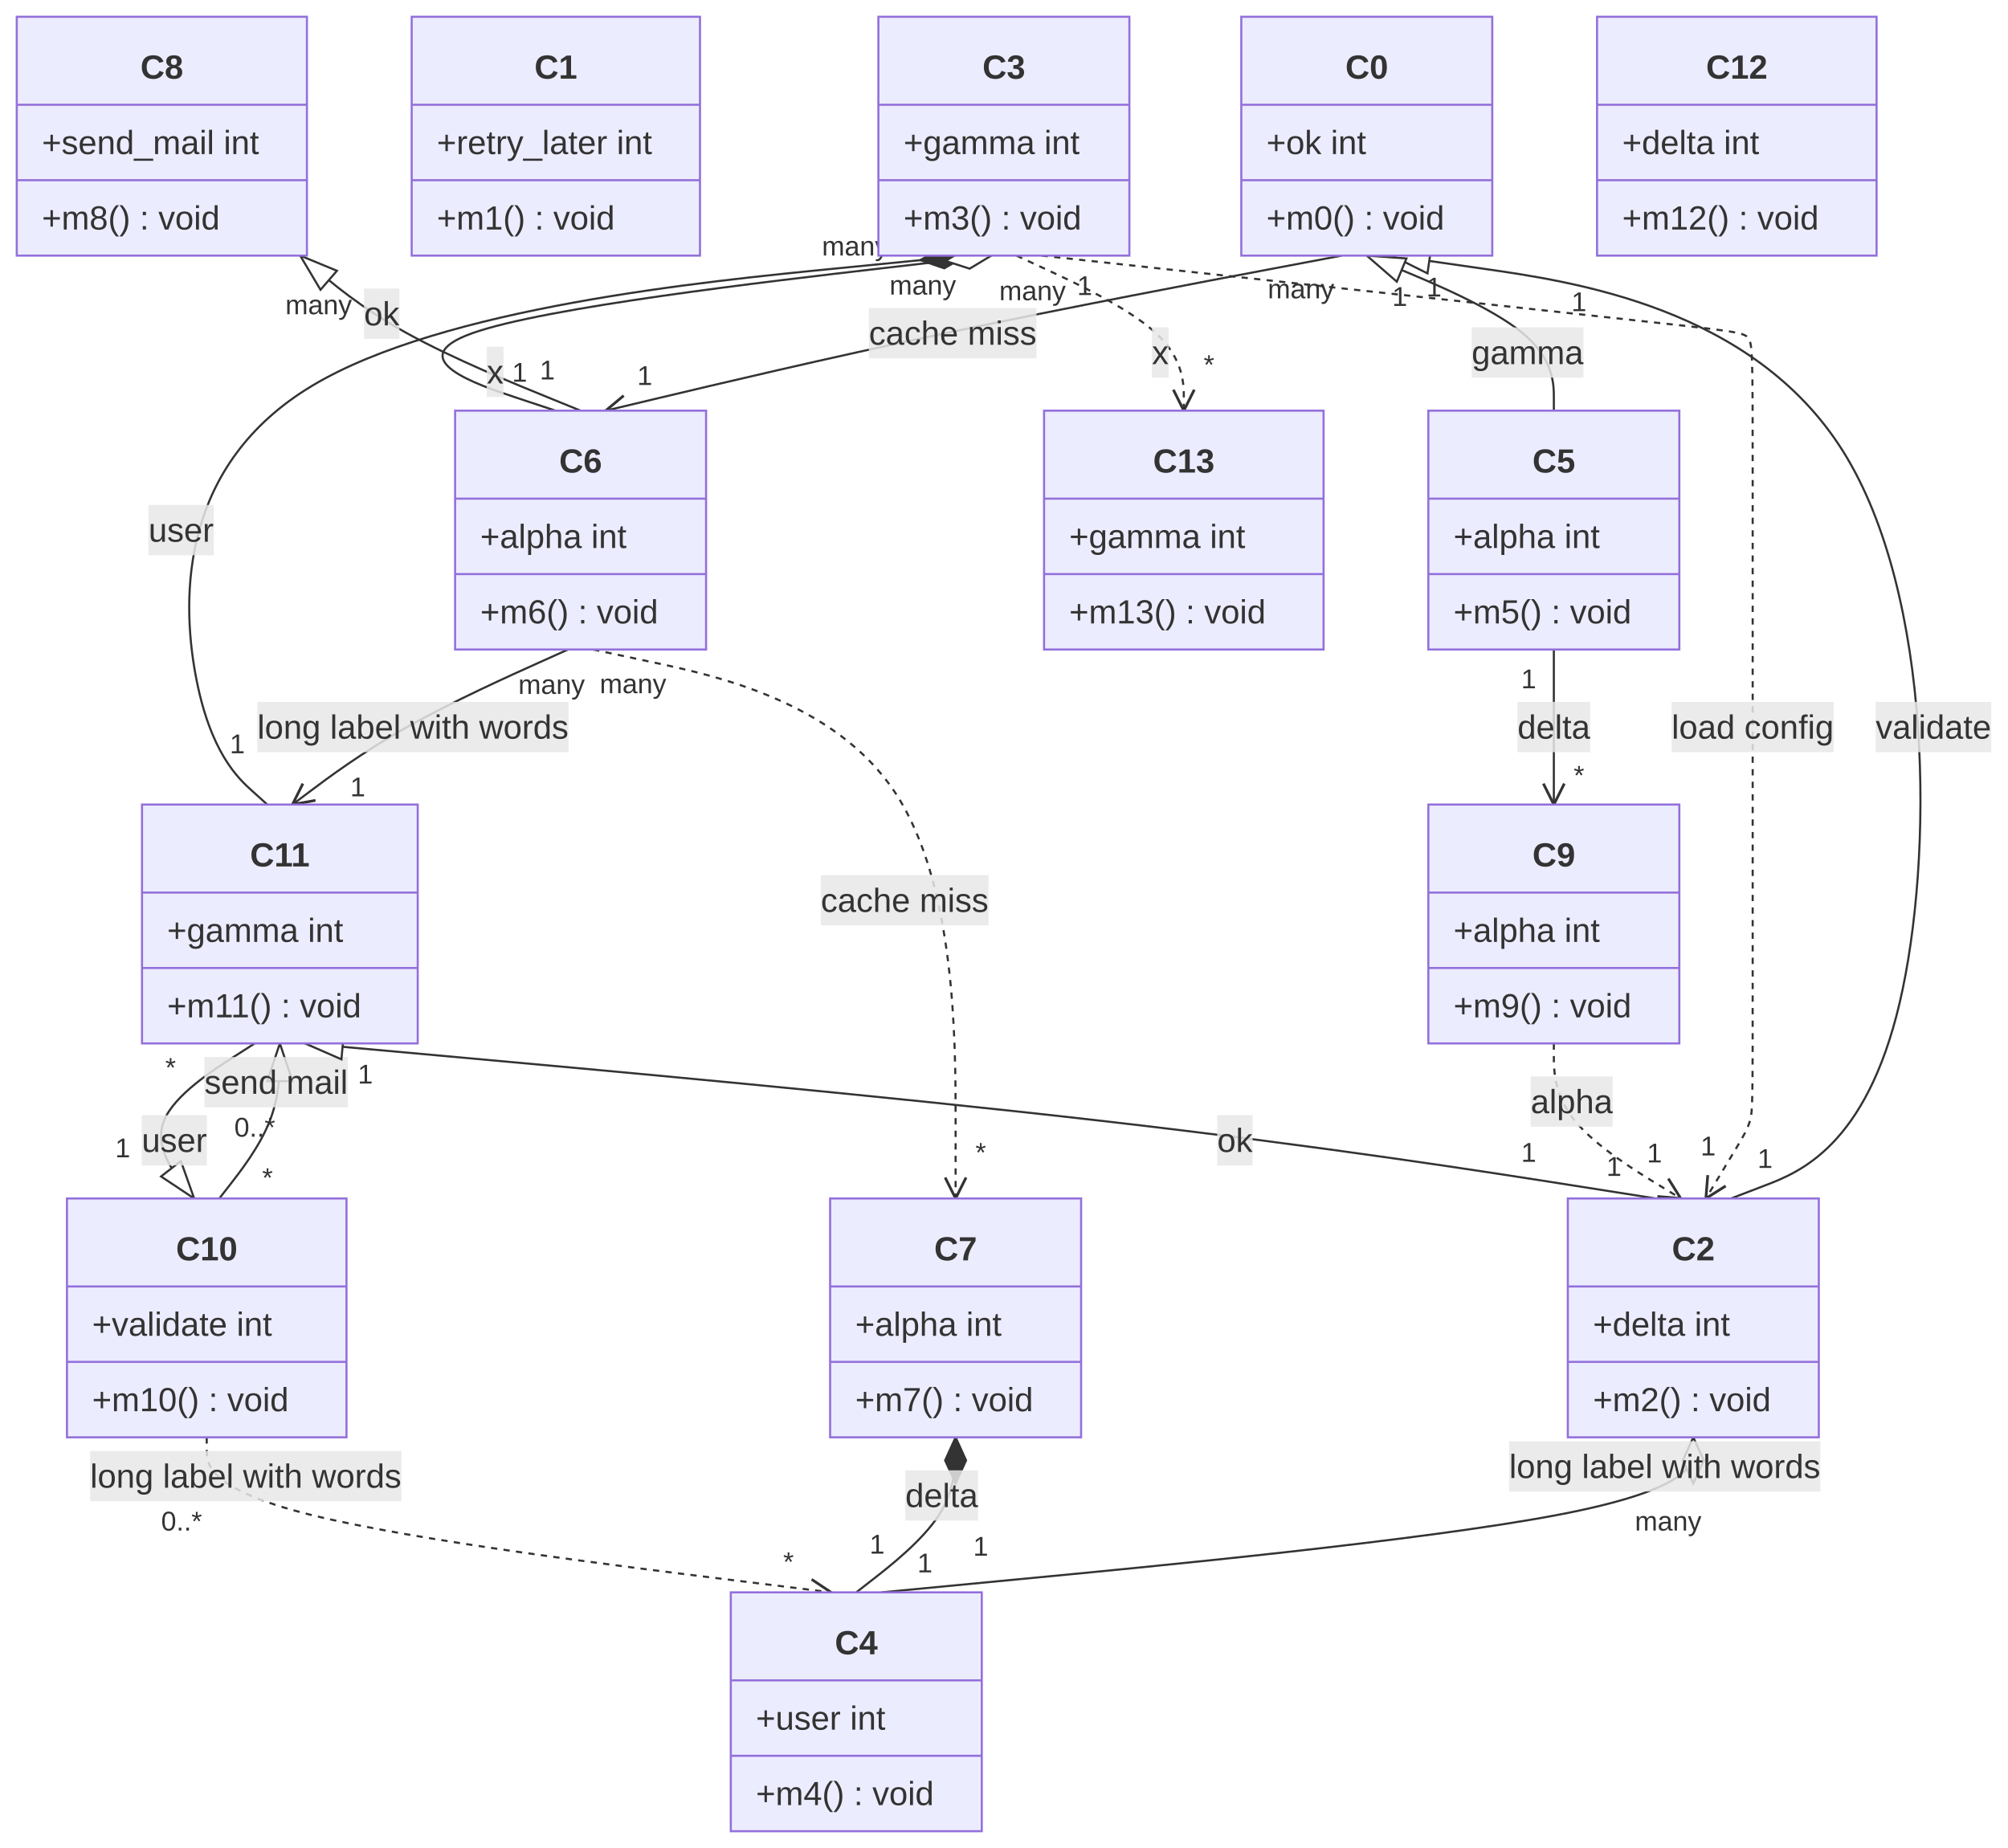
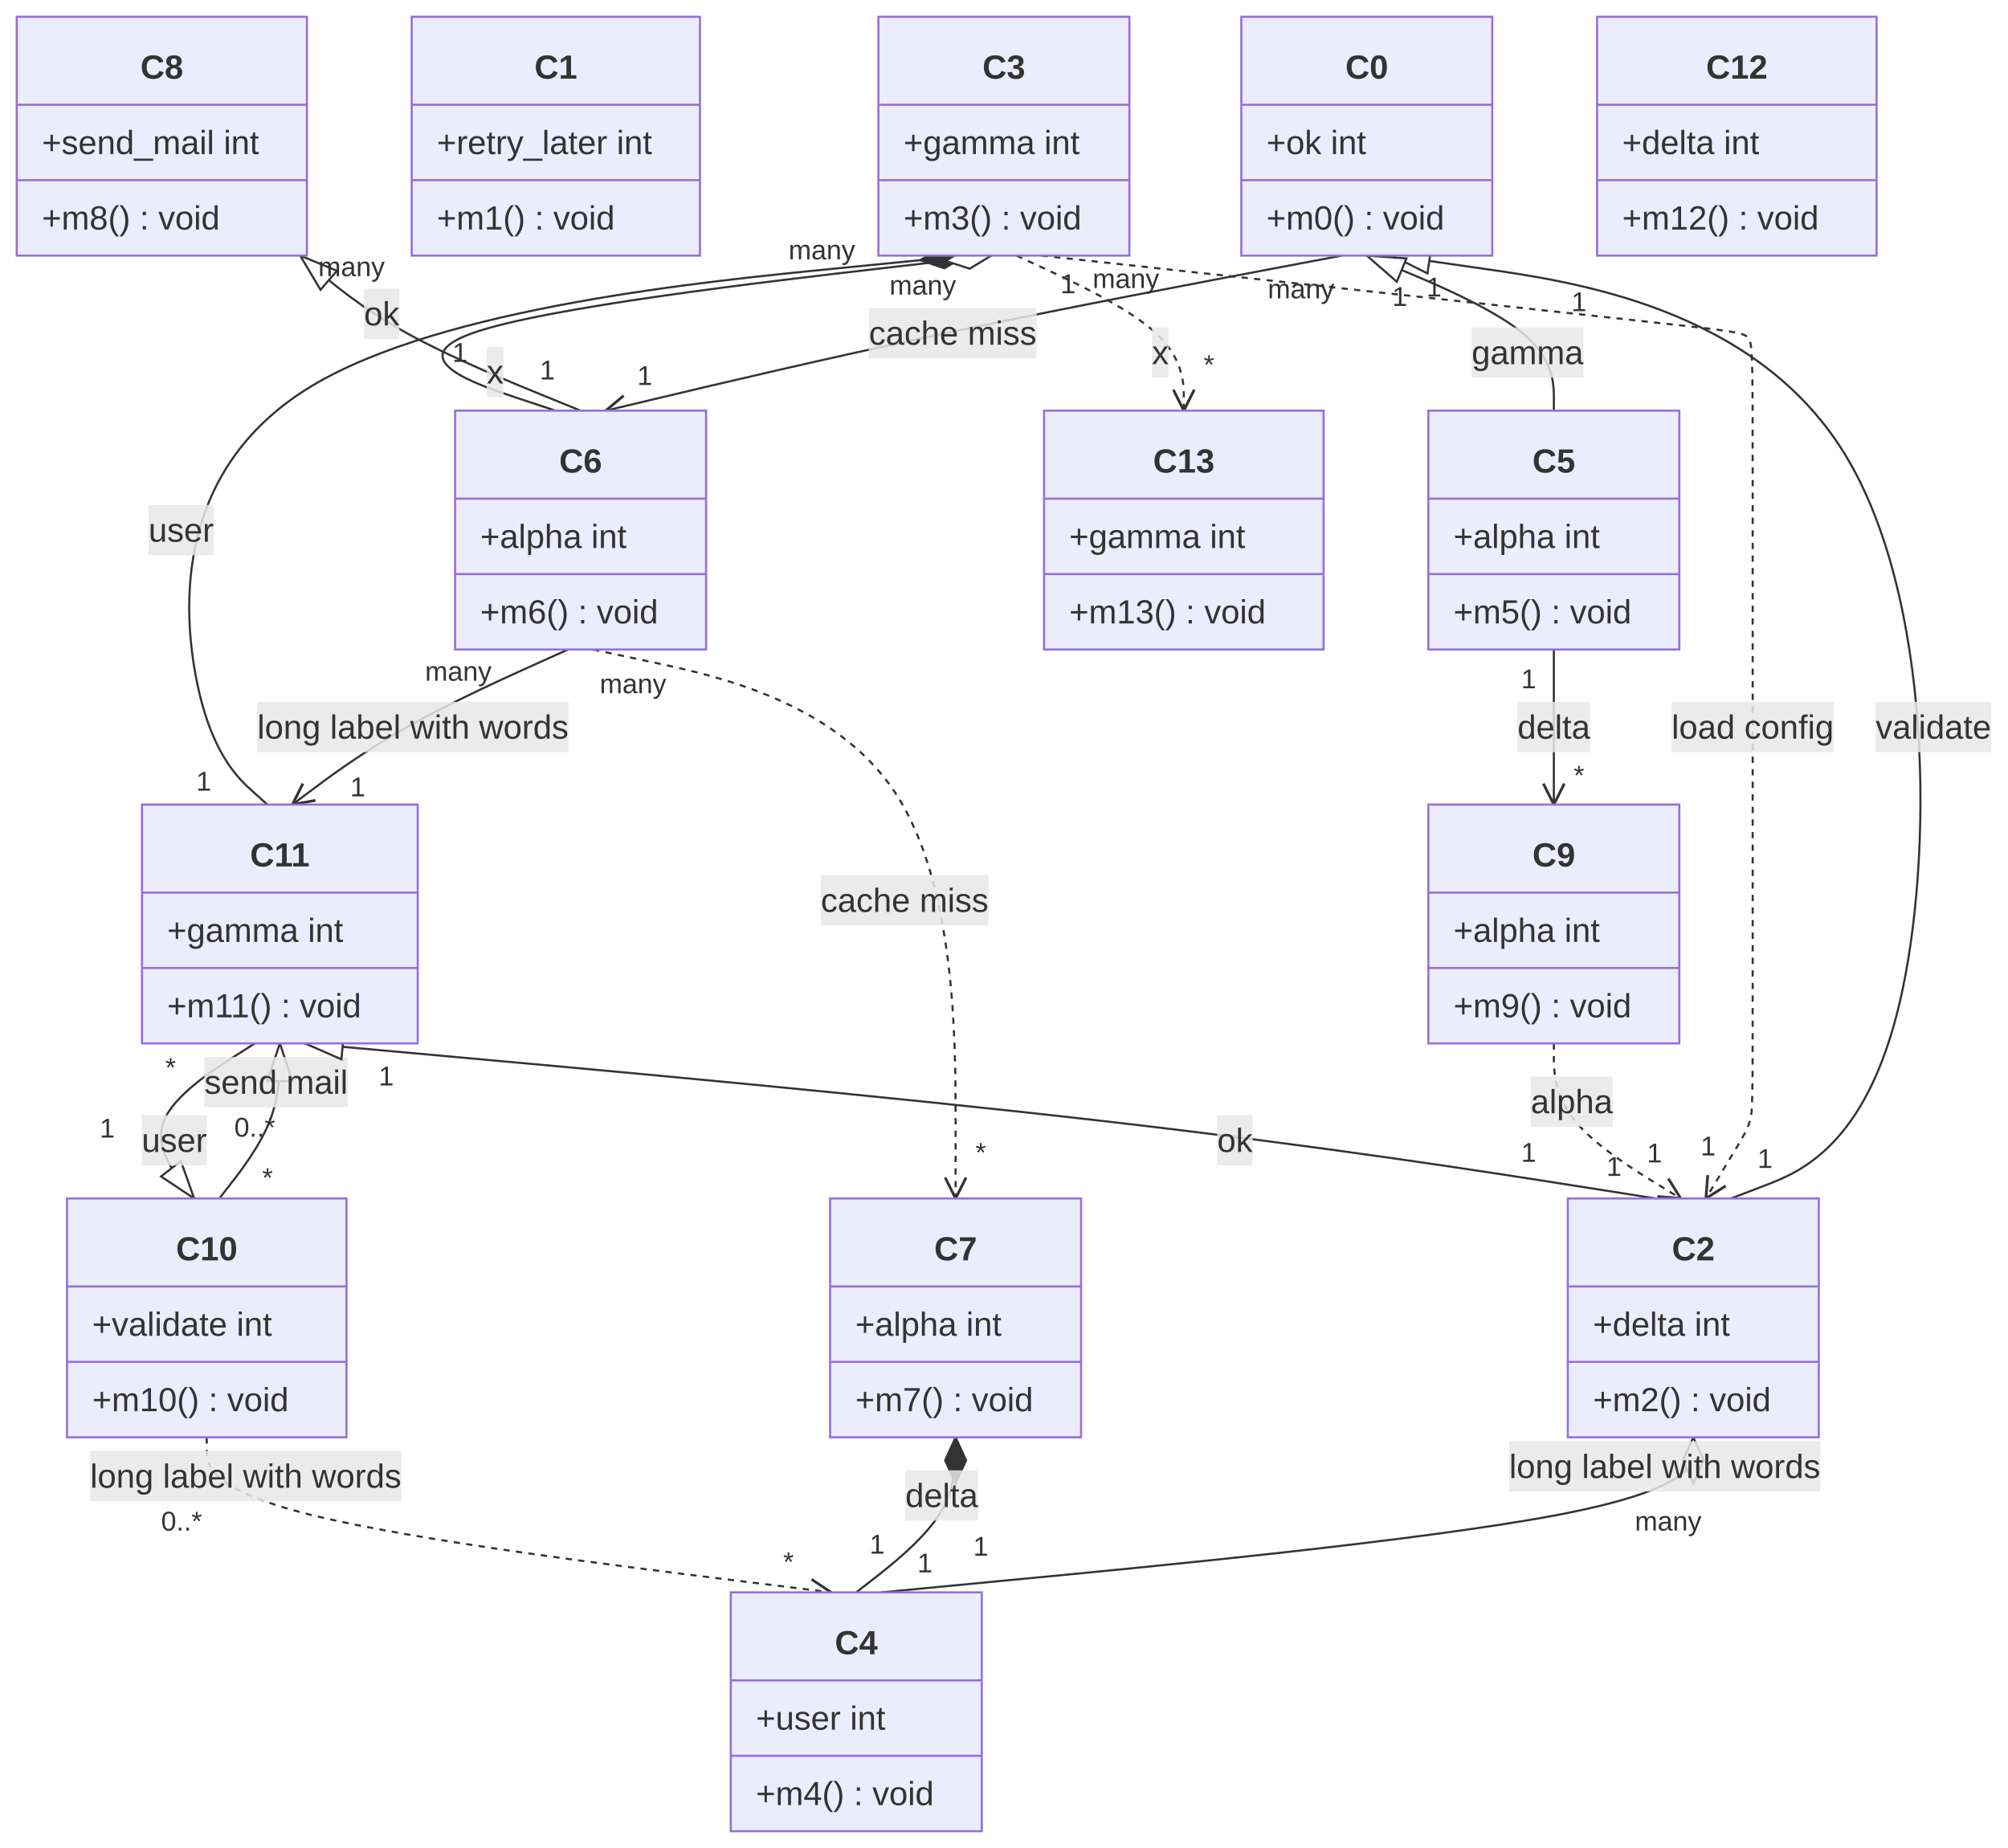
<svg xmlns="http://www.w3.org/2000/svg" id="mermaid" class="classDiagram" width="958.29" height="882" viewBox="-827.37 -8 958.29 882" role="graphics-document document" aria-roledescription="classDiagram">
  <style>#mermaid{font-family:"trebuchet ms",verdana,arial,sans-serif;font-size:16px;fill:#333;}#mermaid .cls{fill:#ECECFF;stroke:#9370DB;stroke-width:1px;}#mermaid .div{stroke:#9370DB;stroke-width:1px;}#mermaid .rel{fill:none;stroke:#333;stroke-width:1px;}#mermaid .rel.dot{stroke-dasharray:3,3;}#mermaid .lbl{fill:#e8e8e8;opacity:0.85;}#mermaid .card{font-size:13px;}#mermaid .ns{fill:#ffffde;stroke:#aaaa33;stroke-width:1px;}#mermaid .note{fill:#fff5ad;stroke:#aaaa33;stroke-width:1px;}#mermaid .static{text-decoration:underline;}#mermaid .abstract{font-style:italic;}#mermaid .title{font-weight:bold;}#mermaid .ann{font-size:14px;}</style>
  <rect x="-827.37" y="-8" width="958.29" height="882" fill="white" />
  <defs>
    <marker id="cl-ext-s" viewBox="0 0 20 14" refX="1" refY="7" markerWidth="20" markerHeight="14" markerUnits="userSpaceOnUse" orient="auto">
      <path d="M1,7 L19,1 L19,13 z" fill="#fff" stroke="#333" />
    </marker>
    <marker id="cl-ext-e" viewBox="0 0 20 14" refX="19" refY="7" markerWidth="20" markerHeight="14" markerUnits="userSpaceOnUse" orient="auto">
      <path d="M19,7 L1,1 L1,13 z" fill="#fff" stroke="#333" />
    </marker>
    <marker id="cl-comp-s" viewBox="0 0 24 12" refX="1" refY="6" markerWidth="24" markerHeight="12" markerUnits="userSpaceOnUse" orient="auto">
      <path d="M1,6 L12,1 L23,6 L12,11 z" fill="#333" stroke="#333" />
    </marker>
    <marker id="cl-comp-e" viewBox="0 0 24 12" refX="23" refY="6" markerWidth="24" markerHeight="12" markerUnits="userSpaceOnUse" orient="auto">
      <path d="M1,6 L12,1 L23,6 L12,11 z" fill="#333" stroke="#333" />
    </marker>
    <marker id="cl-agg-s" viewBox="0 0 24 12" refX="1" refY="6" markerWidth="24" markerHeight="12" markerUnits="userSpaceOnUse" orient="auto">
      <path d="M1,6 L12,1 L23,6 L12,11 z" fill="#fff" stroke="#333" />
    </marker>
    <marker id="cl-agg-e" viewBox="0 0 24 12" refX="23" refY="6" markerWidth="24" markerHeight="12" markerUnits="userSpaceOnUse" orient="auto">
      <path d="M1,6 L12,1 L23,6 L12,11 z" fill="#fff" stroke="#333" />
    </marker>
    <marker id="cl-arrow-s" viewBox="0 0 12 12" refX="1" refY="6" markerWidth="12" markerHeight="12" markerUnits="userSpaceOnUse" orient="auto">
      <path d="M11,1 L1,6 L11,11" fill="none" stroke="#333" stroke-width="1.3" />
    </marker>
    <marker id="cl-arrow-e" viewBox="0 0 12 12" refX="11" refY="6" markerWidth="12" markerHeight="12" markerUnits="userSpaceOnUse" orient="auto">
      <path d="M1,1 L11,6 L1,11" fill="none" stroke="#333" stroke-width="1.3" />
    </marker>
    <marker id="cl-lolli-s" viewBox="0 0 14 14" refX="1" refY="7" markerWidth="14" markerHeight="14" markerUnits="userSpaceOnUse" orient="auto">
      <circle cx="7" cy="7" r="6" fill="#fff" stroke="#333" />
    </marker>
    <marker id="cl-lolli-e" viewBox="0 0 14 14" refX="13" refY="7" markerWidth="14" markerHeight="14" markerUnits="userSpaceOnUse" orient="auto">
      <circle cx="7" cy="7" r="6" fill="#fff" stroke="#333" />
    </marker>
  </defs>
  <path class="rel" d="M-163.09,114L-120.02,120.17C-76.95,126.33 9.19,138.67 52.27,207.5C95.34,276.33 95.34,401.67 79.24,470.5C63.14,539.33 30.94,551.67 14.84,557.83L-1.26,564" marker-start="url(#cl-ext-s)" />
  <text class="card" x="-143.02" y="129" text-anchor="middle" dominant-baseline="central">1</text>
  <text class="card" x="14.99" y="544.92" text-anchor="middle" dominant-baseline="central">1</text>
  <rect class="lbl" x="67.76" y="327" width="55.16" height="24" />
  <text x="95.34" y="339" text-anchor="middle" dominant-baseline="central">validate</text>
  <path class="rel dot" d="M-342.28,114L-328.97,120.17C-315.66,126.33 -289.03,138.67 -275.72,151C-262.41,163.33 -262.41,175.67 -262.41,181.83L-262.41,188" marker-end="url(#cl-arrow-e)" />
-   <text class="card" x="-334.62" y="130.77" text-anchor="middle" dominant-baseline="central">many</text>
+   <text class="card" x="-290.05" y="124.97" text-anchor="middle" dominant-baseline="central">many</text>
  <text class="card" x="-250.41" y="166" text-anchor="middle" dominant-baseline="central">*</text>
  <rect class="lbl" x="-277.64" y="148.25" width="8" height="24" />
  <text x="-273.64" y="160.25" text-anchor="middle" dominant-baseline="central">x</text>
  <path class="rel" d="M-19.26,678L-19.26,684.17C-19.26,690.33 -19.26,702.67 -83.84,715C-148.41,727.33 -277.57,739.67 -342.15,745.83L-406.73,752" marker-start="url(#cl-agg-s)" />
  <text class="card" x="-31.26" y="718" text-anchor="middle" dominant-baseline="central">many</text>
  <text class="card" x="-385.97" y="737.96" text-anchor="middle" dominant-baseline="central">1</text>
  <rect class="lbl" x="-107.15" y="679.88" width="148.53" height="24" />
  <text x="-32.88" y="691.88" text-anchor="middle" dominant-baseline="central">long label with words</text>
  <path class="rel" d="M-187.09,114L-219.7,120.17C-252.3,126.33 -317.51,138.67 -376.04,151C-434.57,163.33 -486.43,175.67 -512.36,181.83L-538.29,188" marker-end="url(#cl-arrow-e)" />
  <text class="card" x="-206.48" y="129.88" text-anchor="middle" dominant-baseline="central">many</text>
  <text class="card" x="-519.66" y="171.24" text-anchor="middle" dominant-baseline="central">1</text>
  <rect class="lbl" x="-412.72" y="139" width="80.03" height="24" />
  <text x="-372.7" y="151" text-anchor="middle" dominant-baseline="central">cache miss</text>
  <path class="rel" d="M-556.29,302L-570,308.17C-583.72,314.33 -611.15,326.67 -633.07,339C-654.99,351.33 -671.4,363.67 -679.6,369.83L-687.81,376" marker-end="url(#cl-arrow-e)" />
-   <text class="card" x="-564.14" y="318.69" text-anchor="middle" dominant-baseline="central">many</text>
+   <text class="card" x="-608.64" y="312.38" text-anchor="middle" dominant-baseline="central">many</text>
  <text class="card" x="-656.62" y="367.57" text-anchor="middle" dominant-baseline="central">1</text>
  <rect class="lbl" x="-704.58" y="327" width="148.53" height="24" />
  <text x="-630.31" y="339" text-anchor="middle" dominant-baseline="central">long label with words</text>
  <path class="rel" d="M-371.32,678L-371.32,684.17C-371.32,690.33 -371.32,702.67 -379.22,715C-387.12,727.33 -402.92,739.67 -410.82,745.83L-418.73,752" marker-start="url(#cl-comp-s)" />
  <text class="card" x="-359.32" y="730" text-anchor="middle" dominant-baseline="central">1</text>
  <text class="card" x="-408.77" y="729" text-anchor="middle" dominant-baseline="central">1</text>
  <rect class="lbl" x="-395.34" y="693.75" width="34.7" height="24" />
  <text x="-377.98" y="705.75" text-anchor="middle" dominant-baseline="central">delta</text>
  <path class="rel" d="M-734.71,564L-739.53,557.83C-744.34,551.67 -753.98,539.33 -749.16,527C-744.34,514.67 -725.08,502.33 -715.44,496.17L-705.81,490" marker-start="url(#cl-ext-s)" />
-   <text class="card" x="-768.79" y="539.86" text-anchor="middle" dominant-baseline="central">1</text>
+   <text class="card" x="-776.18" y="530.41" text-anchor="middle" dominant-baseline="central">1</text>
  <text class="card" x="-745.97" y="501.46" text-anchor="middle" dominant-baseline="central">*</text>
  <rect class="lbl" x="-759.76" y="524.25" width="31.13" height="24" />
  <text x="-744.19" y="536.25" text-anchor="middle" dominant-baseline="central">user</text>
  <path class="rel" d="M-693.81,490L-693.81,496.17C-693.81,502.33 -693.81,514.67 -698.63,527C-703.44,539.33 -713.08,551.67 -717.89,557.83L-722.71,564" marker-start="url(#cl-ext-s)" />
  <text class="card" x="-705.81" y="530" text-anchor="middle" dominant-baseline="central">0..*</text>
  <text class="card" x="-699.71" y="554.05" text-anchor="middle" dominant-baseline="central">*</text>
  <rect class="lbl" x="-729.86" y="496.5" width="68.48" height="24" />
  <text x="-695.61" y="508.5" text-anchor="middle" dominant-baseline="central">send mail</text>
  <path class="rel dot" d="M-728.71,678L-728.71,684.17C-728.71,690.33 -728.71,702.67 -679.05,715C-629.38,727.33 -530.05,739.67 -480.39,745.83L-430.73,752" marker-end="url(#cl-arrow-e)" />
  <text class="card" x="-740.71" y="718" text-anchor="middle" dominant-baseline="central">0..*</text>
  <text class="card" x="-451.08" y="737.38" text-anchor="middle" dominant-baseline="central">*</text>
  <rect class="lbl" x="-784.35" y="684.5" width="148.53" height="24" />
  <text x="-710.09" y="696.5" text-anchor="middle" dominant-baseline="central">long label with words</text>
  <path class="rel dot" d="M-330.28,114L-276.04,119.91C-221.8,125.83 -113.33,137.66 -56.77,143.82C-0.21,149.99 4.43,150.49 6.75,153.08C9.07,155.67 9.07,160.33 9.07,220.67C9.07,281 9.07,397 9.07,457.33C9.07,517.67 9.07,522.33 7.86,526.66C6.65,531 4.24,534.99 0.52,541.16C-3.2,547.32 -8.23,555.66 -10.74,559.83L-13.26,564" marker-end="url(#cl-arrow-e)" />
-   <text class="card" x="-309.71" y="128.31" text-anchor="middle" dominant-baseline="central">1</text>
+   <text class="card" x="-317.66" y="127.45" text-anchor="middle" dominant-baseline="central">1</text>
  <text class="card" x="-12.17" y="538.96" text-anchor="middle" dominant-baseline="central">1</text>
  <rect class="lbl" x="-29.63" y="327" width="77.39" height="24" />
  <text x="9.07" y="339" text-anchor="middle" dominant-baseline="central">load config</text>
  <path class="rel" d="M-366.28,114L-428.72,120.17C-491.16,126.33 -616.05,138.67 -678.5,176.17C-740.94,213.67 -740.94,276.33 -734.09,313.83C-727.23,351.33 -713.52,363.67 -706.66,369.83L-699.81,376" marker-start="url(#cl-comp-s)" />
  <text class="card" x="-386.99" y="128.1" text-anchor="middle" dominant-baseline="central">many</text>
-   <text class="card" x="-714.09" y="347.02" text-anchor="middle" dominant-baseline="central">1</text>
+   <text class="card" x="-730.14" y="364.86" text-anchor="middle" dominant-baseline="central">1</text>
  <rect class="lbl" x="-756.5" y="233" width="31.13" height="24" />
  <text x="-740.94" y="245" text-anchor="middle" dominant-baseline="central">user</text>
  <path class="rel" d="M-85.82,302L-85.82,376" marker-end="url(#cl-arrow-e)" />
  <text class="card" x="-97.82" y="316" text-anchor="middle" dominant-baseline="central">1</text>
  <text class="card" x="-73.82" y="362" text-anchor="middle" dominant-baseline="central">*</text>
  <rect class="lbl" x="-103.18" y="327" width="34.7" height="24" />
  <text x="-85.82" y="339" text-anchor="middle" dominant-baseline="central">delta</text>
  <path class="rel dot" d="M-544.29,302L-515.46,308.17C-486.63,314.33 -428.97,326.67 -400.15,370.33C-371.32,414 -371.32,489 -371.32,526.5L-371.32,564" marker-end="url(#cl-arrow-e)" />
  <text class="card" x="-525.28" y="318.34" text-anchor="middle" dominant-baseline="central">many</text>
  <text class="card" x="-359.32" y="542" text-anchor="middle" dominant-baseline="central">*</text>
  <rect class="lbl" x="-435.66" y="409.69" width="80.03" height="24" />
  <text x="-395.64" y="421.69" text-anchor="middle" dominant-baseline="central">cache miss</text>
  <path class="rel" d="M-684.11,114L-676.97,120.17C-669.83,126.33 -655.55,138.67 -633.24,151C-610.94,163.33 -580.61,175.67 -565.45,181.83L-550.29,188" marker-start="url(#cl-ext-s)" />
-   <text class="card" x="-675.3" y="137.46" text-anchor="middle" dominant-baseline="central">many</text>
+   <text class="card" x="-659.62" y="119.29" text-anchor="middle" dominant-baseline="central">many</text>
  <text class="card" x="-566.15" y="168.6" text-anchor="middle" dominant-baseline="central">1</text>
  <rect class="lbl" x="-653.66" y="129.75" width="16.91" height="24" />
  <text x="-645.21" y="141.75" text-anchor="middle" dominant-baseline="central">ok</text>
  <path class="rel" d="M-354.28,114L-407.52,120.17C-460.76,126.33 -567.24,138.67 -601.9,151C-636.57,163.33 -599.43,175.67 -580.86,181.83L-562.29,188" marker-start="url(#cl-agg-s)" />
-   <text class="card" x="-419.23" y="109.44" text-anchor="middle" dominant-baseline="central">many</text>
-   <text class="card" x="-579.39" y="169.68" text-anchor="middle" dominant-baseline="central">1</text>
+   <text class="card" x="-435.13" y="111.28" text-anchor="middle" dominant-baseline="central">many</text>
+   <text class="card" x="-607.86" y="160.22" text-anchor="middle" dominant-baseline="central">1</text>
  <rect class="lbl" x="-595.07" y="157.5" width="8" height="24" />
  <text x="-591.07" y="169.5" text-anchor="middle" dominant-baseline="central">x</text>
  <path class="rel dot" d="M-85.82,490L-85.82,496.17C-85.82,502.33 -85.82,514.67 -75.73,527C-65.64,539.33 -45.45,551.67 -35.35,557.83L-25.26,564" marker-end="url(#cl-arrow-e)" />
  <text class="card" x="-97.82" y="542" text-anchor="middle" dominant-baseline="central">1</text>
  <text class="card" x="-37.78" y="542.29" text-anchor="middle" dominant-baseline="central">1</text>
  <rect class="lbl" x="-96.89" y="505.75" width="39.16" height="24" />
  <text x="-77.31" y="517.75" text-anchor="middle" dominant-baseline="central">alpha</text>
  <path class="rel" d="M-175.09,114L-160.21,120.17C-145.34,126.33 -115.58,138.67 -100.7,151C-85.82,163.33 -85.82,175.67 -85.82,181.83L-85.82,188" marker-start="url(#cl-ext-s)" />
  <text class="card" x="-159.36" y="133.51" text-anchor="middle" dominant-baseline="central">1</text>
  <text class="card" x="-73.82" y="136" text-anchor="middle" dominant-baseline="central">1</text>
  <rect class="lbl" x="-125.06" y="148.25" width="53.36" height="24" />
  <text x="-98.38" y="160.25" text-anchor="middle" dominant-baseline="central">gamma</text>
  <path class="rel" d="M-681.81,490L-613.54,496.17C-545.27,502.33 -408.74,514.67 -301.31,527C-193.89,539.33 -115.57,551.67 -76.42,557.83L-37.26,564" marker-start="url(#cl-ext-s)" />
-   <text class="card" x="-653.01" y="504.65" text-anchor="middle" dominant-baseline="central">1</text>
+   <text class="card" x="-643.05" y="505.55" text-anchor="middle" dominant-baseline="central">1</text>
  <text class="card" x="-57.12" y="548.72" text-anchor="middle" dominant-baseline="central">1</text>
  <rect class="lbl" x="-246.48" y="524.25" width="16.91" height="24" />
  <text x="-238.03" y="536.25" text-anchor="middle" dominant-baseline="central">ok</text>
  <rect class="cls" x="-234.98" y="0" width="119.78" height="114" />
  <text class="title" x="-175.09" y="24" text-anchor="middle" dominant-baseline="central">C0</text>
  <line class="div" x1="-234.98" y1="42" x2="-115.2" y2="42" />
  <line class="div" x1="-234.98" y1="78" x2="-115.2" y2="78" />
  <text x="-222.98" y="60" text-anchor="start" dominant-baseline="central">+ok int</text>
  <text x="-222.98" y="96" text-anchor="start" dominant-baseline="central">+m0() : void</text>
  <rect class="cls" x="-630.89" y="0" width="137.58" height="114" />
  <text class="title" x="-562.1" y="24" text-anchor="middle" dominant-baseline="central">C1</text>
  <line class="div" x1="-630.89" y1="42" x2="-493.31" y2="42" />
  <line class="div" x1="-630.89" y1="78" x2="-493.31" y2="78" />
  <text x="-618.89" y="60" text-anchor="start" dominant-baseline="central">+retry_later int</text>
  <text x="-618.89" y="96" text-anchor="start" dominant-baseline="central">+m1() : void</text>
  <rect class="cls" x="-79.15" y="564" width="119.78" height="114" />
  <text class="title" x="-19.26" y="588" text-anchor="middle" dominant-baseline="central">C2</text>
  <line class="div" x1="-79.15" y1="606" x2="40.63" y2="606" />
  <line class="div" x1="-79.15" y1="642" x2="40.63" y2="642" />
  <text x="-67.15" y="624" text-anchor="start" dominant-baseline="central">+delta int</text>
  <text x="-67.15" y="660" text-anchor="start" dominant-baseline="central">+m2() : void</text>
  <rect class="cls" x="-408.17" y="0" width="119.78" height="114" />
  <text class="title" x="-348.28" y="24" text-anchor="middle" dominant-baseline="central">C3</text>
  <line class="div" x1="-408.17" y1="42" x2="-288.39" y2="42" />
  <line class="div" x1="-408.17" y1="78" x2="-288.39" y2="78" />
  <text x="-396.17" y="60" text-anchor="start" dominant-baseline="central">+gamma int</text>
  <text x="-396.17" y="96" text-anchor="start" dominant-baseline="central">+m3() : void</text>
  <rect class="cls" x="-478.61" y="752" width="119.78" height="114" />
  <text class="title" x="-418.73" y="776" text-anchor="middle" dominant-baseline="central">C4</text>
  <line class="div" x1="-478.61" y1="794" x2="-358.84" y2="794" />
  <line class="div" x1="-478.61" y1="830" x2="-358.84" y2="830" />
  <text x="-466.61" y="812" text-anchor="start" dominant-baseline="central">+user int</text>
  <text x="-466.61" y="848" text-anchor="start" dominant-baseline="central">+m4() : void</text>
  <rect class="cls" x="-145.71" y="188" width="119.78" height="114" />
  <text class="title" x="-85.82" y="212" text-anchor="middle" dominant-baseline="central">C5</text>
  <line class="div" x1="-145.71" y1="230" x2="-25.93" y2="230" />
  <line class="div" x1="-145.71" y1="266" x2="-25.93" y2="266" />
  <text x="-133.71" y="248" text-anchor="start" dominant-baseline="central">+alpha int</text>
  <text x="-133.71" y="284" text-anchor="start" dominant-baseline="central">+m5() : void</text>
  <rect class="cls" x="-610.18" y="188" width="119.78" height="114" />
  <text class="title" x="-550.29" y="212" text-anchor="middle" dominant-baseline="central">C6</text>
  <line class="div" x1="-610.18" y1="230" x2="-490.4" y2="230" />
  <line class="div" x1="-610.18" y1="266" x2="-490.4" y2="266" />
  <text x="-598.18" y="248" text-anchor="start" dominant-baseline="central">+alpha int</text>
  <text x="-598.18" y="284" text-anchor="start" dominant-baseline="central">+m6() : void</text>
  <rect class="cls" x="-431.21" y="564" width="119.78" height="114" />
  <text class="title" x="-371.32" y="588" text-anchor="middle" dominant-baseline="central">C7</text>
  <line class="div" x1="-431.21" y1="606" x2="-311.43" y2="606" />
  <line class="div" x1="-431.21" y1="642" x2="-311.43" y2="642" />
  <text x="-419.21" y="624" text-anchor="start" dominant-baseline="central">+alpha int</text>
  <text x="-419.21" y="660" text-anchor="start" dominant-baseline="central">+m7() : void</text>
  <rect class="cls" x="-819.37" y="0" width="138.48" height="114" />
  <text class="title" x="-750.13" y="24" text-anchor="middle" dominant-baseline="central">C8</text>
  <line class="div" x1="-819.37" y1="42" x2="-680.89" y2="42" />
  <line class="div" x1="-819.37" y1="78" x2="-680.89" y2="78" />
  <text x="-807.37" y="60" text-anchor="start" dominant-baseline="central">+send_mail int</text>
  <text x="-807.37" y="96" text-anchor="start" dominant-baseline="central">+m8() : void</text>
  <rect class="cls" x="-145.71" y="376" width="119.78" height="114" />
  <text class="title" x="-85.82" y="400" text-anchor="middle" dominant-baseline="central">C9</text>
  <line class="div" x1="-145.71" y1="418" x2="-25.93" y2="418" />
  <line class="div" x1="-145.71" y1="454" x2="-25.93" y2="454" />
  <text x="-133.71" y="436" text-anchor="start" dominant-baseline="central">+alpha int</text>
  <text x="-133.71" y="472" text-anchor="start" dominant-baseline="central">+m9() : void</text>
  <rect class="cls" x="-795.41" y="564" width="133.4" height="114" />
  <text class="title" x="-728.71" y="588" text-anchor="middle" dominant-baseline="central">C10</text>
  <line class="div" x1="-795.41" y1="606" x2="-662.01" y2="606" />
  <line class="div" x1="-795.41" y1="642" x2="-662.01" y2="642" />
  <text x="-783.41" y="624" text-anchor="start" dominant-baseline="central">+validate int</text>
  <text x="-783.41" y="660" text-anchor="start" dominant-baseline="central">+m10() : void</text>
  <rect class="cls" x="-759.6" y="376" width="131.58" height="114" />
  <text class="title" x="-693.81" y="400" text-anchor="middle" dominant-baseline="central">C11</text>
  <line class="div" x1="-759.6" y1="418" x2="-628.02" y2="418" />
  <line class="div" x1="-759.6" y1="454" x2="-628.02" y2="454" />
  <text x="-747.6" y="436" text-anchor="start" dominant-baseline="central">+gamma int</text>
  <text x="-747.6" y="472" text-anchor="start" dominant-baseline="central">+m11() : void</text>
  <rect class="cls" x="-65.2" y="0" width="133.4" height="114" />
  <text class="title" x="1.5" y="24" text-anchor="middle" dominant-baseline="central">C12</text>
  <line class="div" x1="-65.2" y1="42" x2="68.2" y2="42" />
  <line class="div" x1="-65.2" y1="78" x2="68.2" y2="78" />
  <text x="-53.2" y="60" text-anchor="start" dominant-baseline="central">+delta int</text>
  <text x="-53.2" y="96" text-anchor="start" dominant-baseline="central">+m12() : void</text>
  <rect class="cls" x="-329.11" y="188" width="133.4" height="114" />
  <text class="title" x="-262.41" y="212" text-anchor="middle" dominant-baseline="central">C13</text>
  <line class="div" x1="-329.11" y1="230" x2="-195.71" y2="230" />
  <line class="div" x1="-329.11" y1="266" x2="-195.71" y2="266" />
  <text x="-317.11" y="248" text-anchor="start" dominant-baseline="central">+gamma int</text>
  <text x="-317.11" y="284" text-anchor="start" dominant-baseline="central">+m13() : void</text>
</svg>
